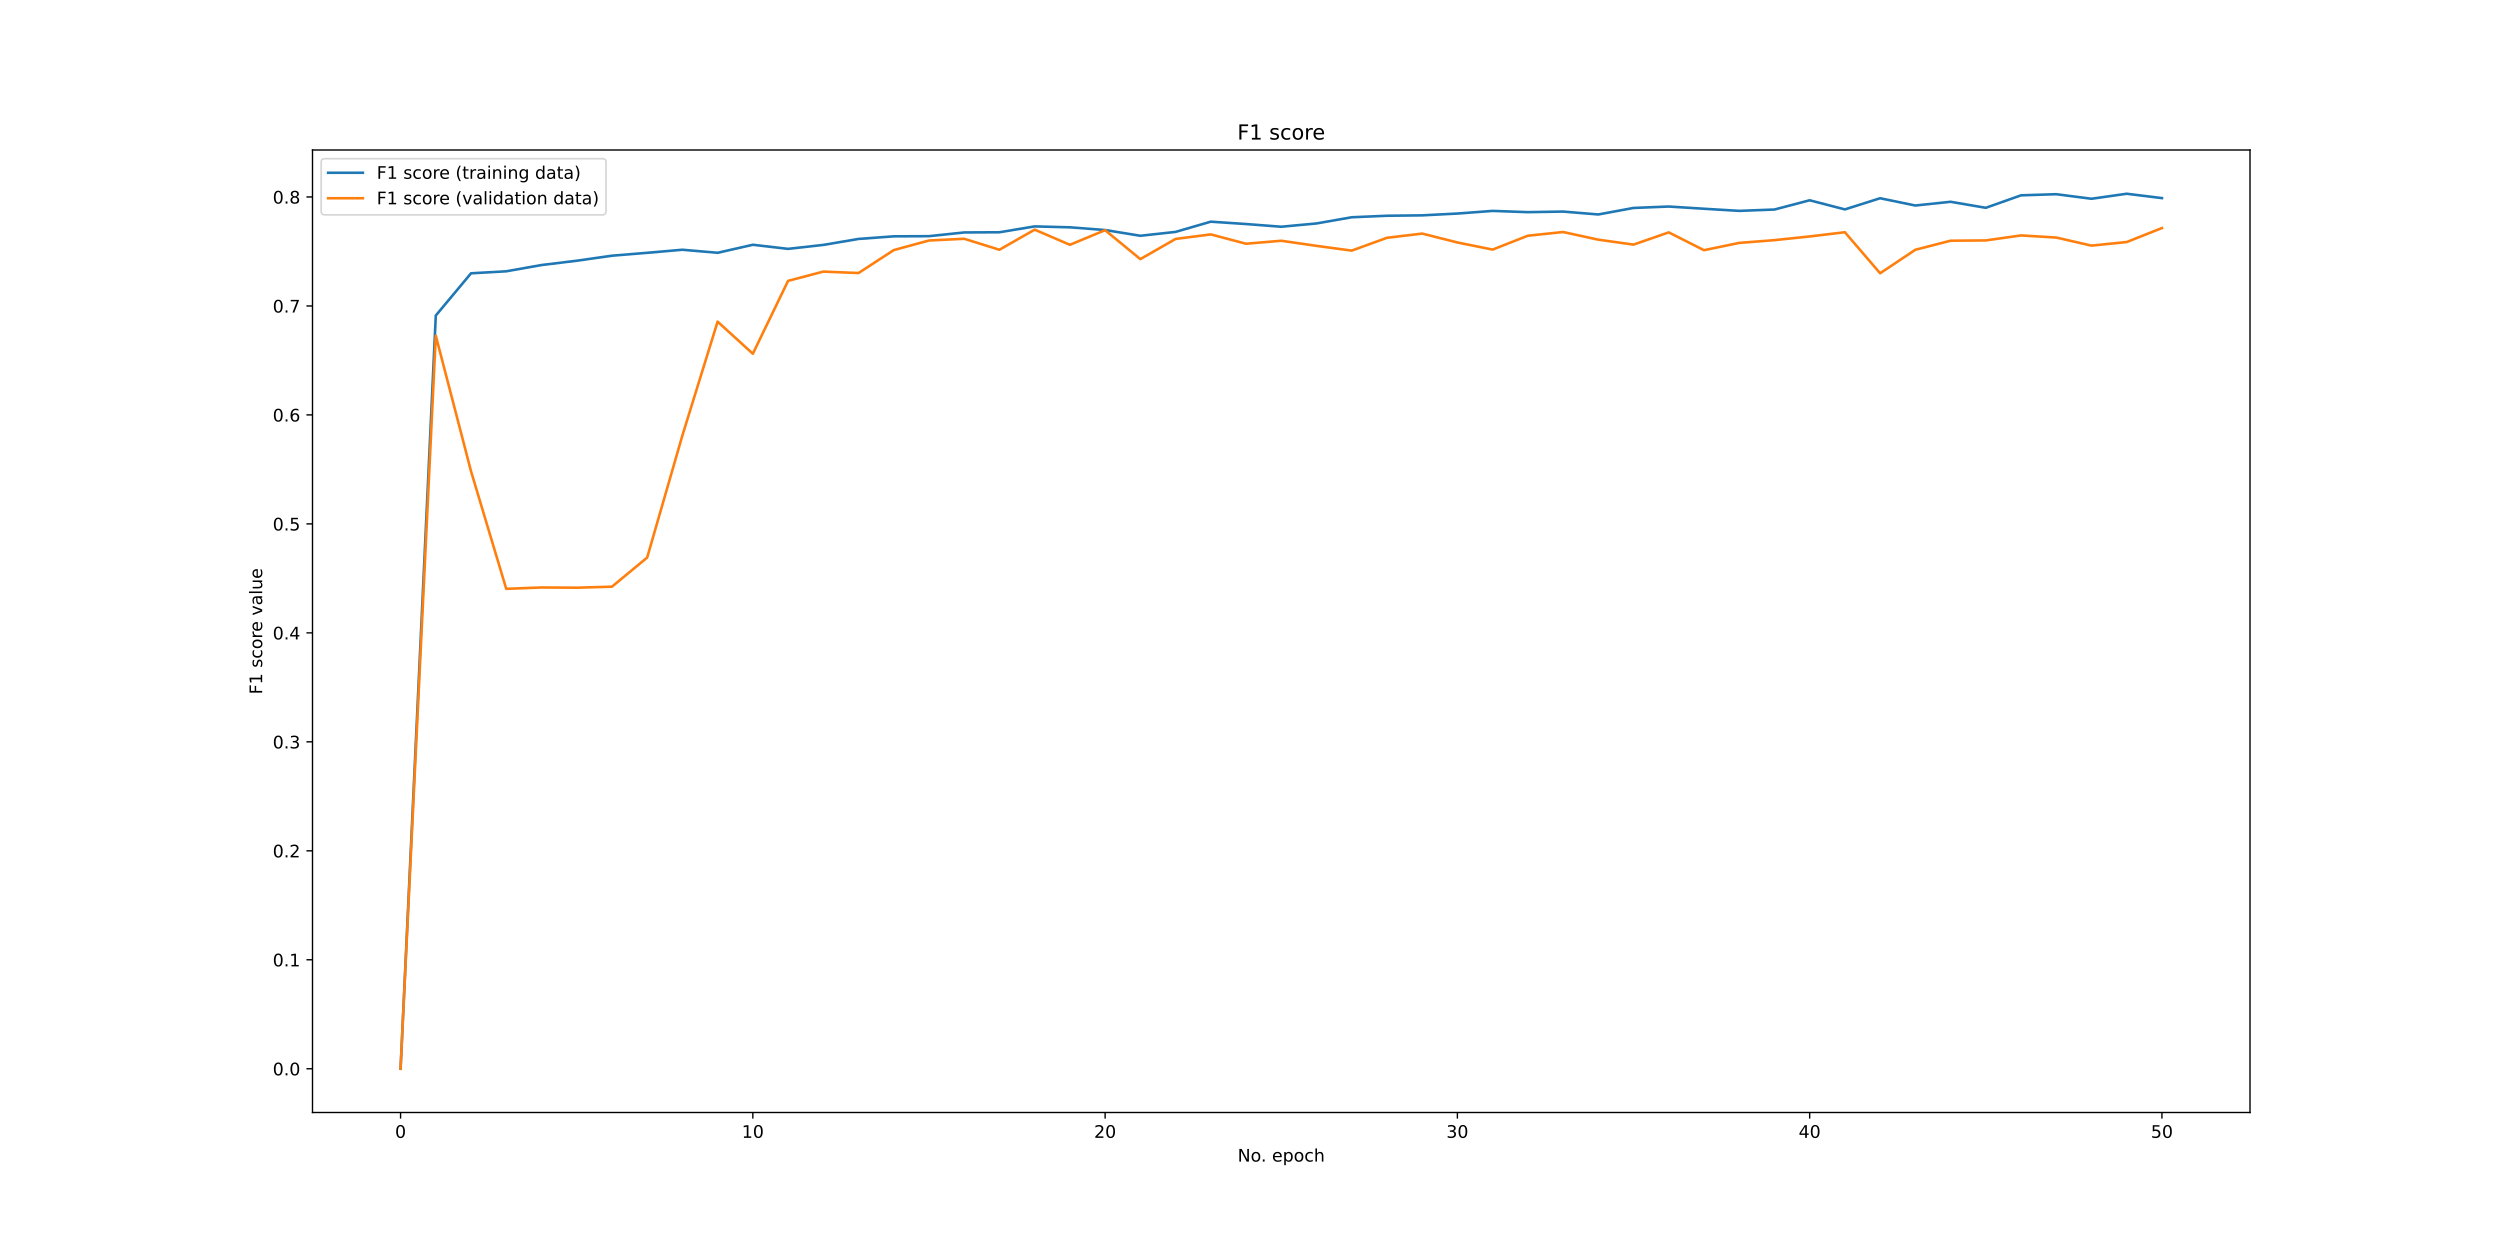
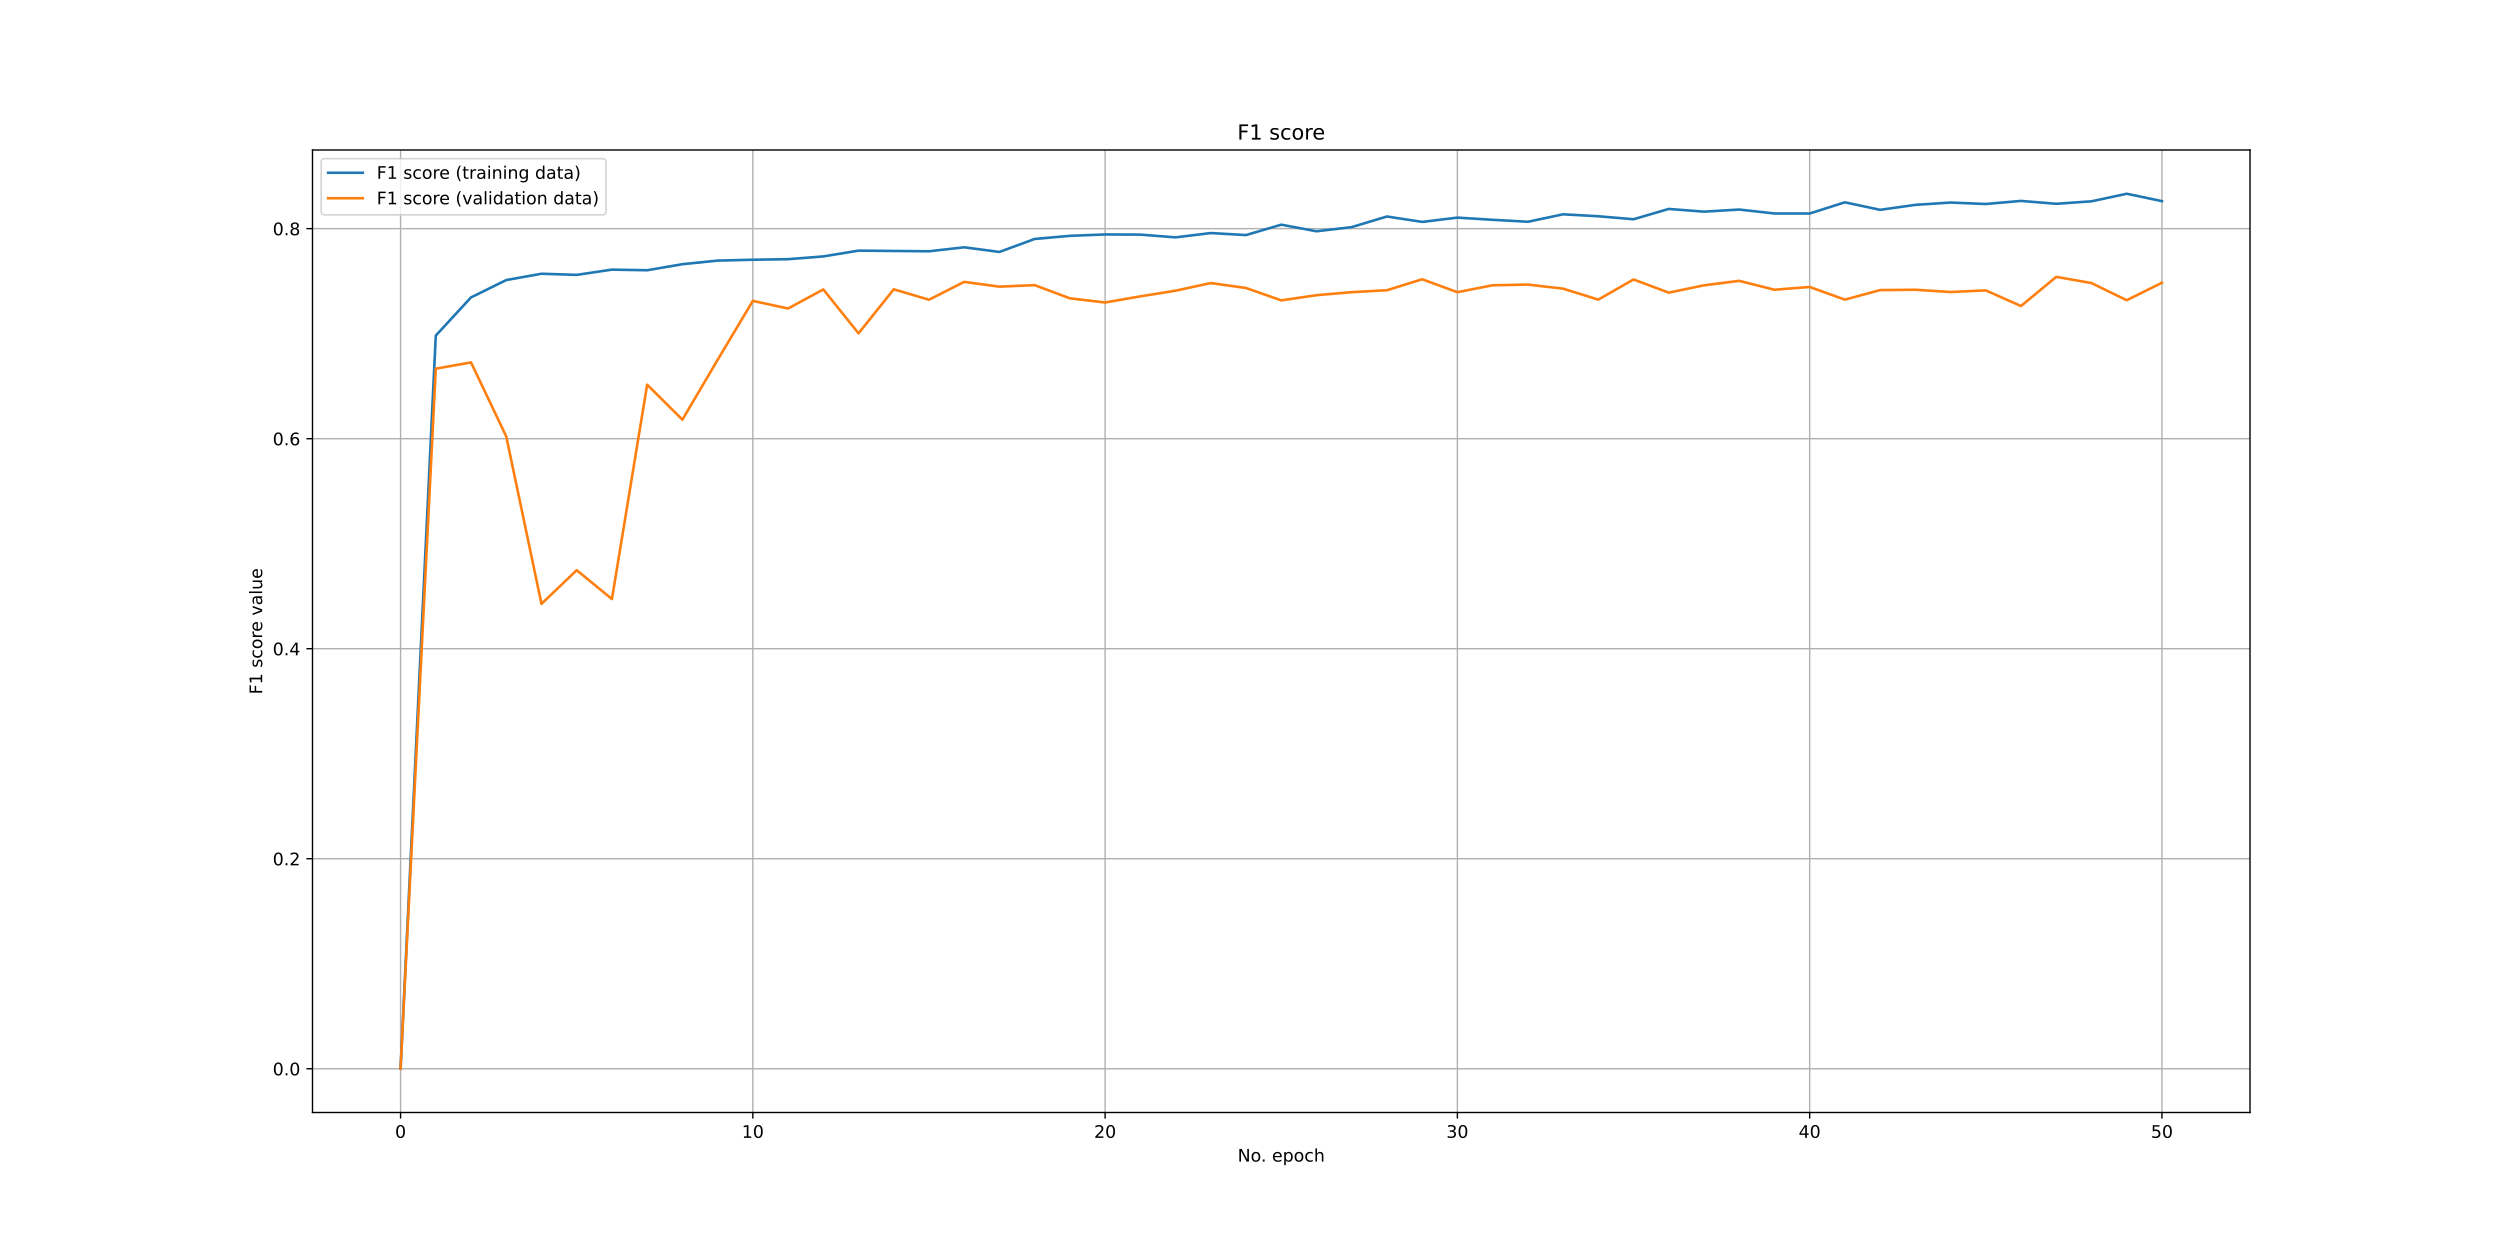
<svg xmlns="http://www.w3.org/2000/svg" xmlns:xlink="http://www.w3.org/1999/xlink" width="1440pt" height="720pt" viewBox="0 0 1440 720" version="1.1">
  <defs>
    <style type="text/css">*{stroke-linejoin: round; stroke-linecap: butt}</style>
  </defs>
  <g id="figure_1">
    <g id="patch_1">
      <path d="M 0 720  L 1440 720  L 1440 0  L 0 0  z " style="fill: #ffffff" />
    </g>
    <g id="axes_1">
      <g id="patch_2">
        <path d="M 180 640.8  L 1296 640.8  L 1296 86.4  L 180 86.4  z " style="fill: #ffffff" />
      </g>
      <g id="matplotlib.axis_1">
        <g id="xtick_1">
          <g id="line2d_1">
-             <defs>
-               <path id="m63271b51b6" d="M 0 0  L 0 3.5  " style="stroke: #000000; stroke-width: 0.8" />
-             </defs>
-             <g>
-               <use xlink:href="#m63271b51b6" x="230.727" y="640.8" style="stroke: #000000; stroke-width: 0.8" />
+             <path d="M 230.727 640.8  L 230.727 86.4  " clip-path="url(#p7fb72a0bbf)" style="fill: none; stroke: #b0b0b0; stroke-width: 0.8; stroke-linecap: square" />
+           </g>
+           <g id="line2d_2">
+             <defs>
+               <path id="me47dfc4a82" d="M 0 0  L 0 3.5  " style="stroke: #000000; stroke-width: 0.8" />
+             </defs>
+             <g>
+               <use xlink:href="#me47dfc4a82" x="230.727" y="640.8" style="stroke: #000000; stroke-width: 0.8" />
            </g>
          </g>
          <g id="text_1">
            <g transform="translate(227.546 655.3984)scale(0.1 -0.1)">
              <defs>
                <path id="DejaVuSans-30" d="M 2034 4250  Q 1547 4250 1301 3770  Q 1056 3291 1056 2328  Q 1056 1369 1301 889  Q 1547 409 2034 409  Q 2525 409 2770 889  Q 3016 1369 3016 2328  Q 3016 3291 2770 3770  Q 2525 4250 2034 4250  z M 2034 4750  Q 2819 4750 3233 4129  Q 3647 3509 3647 2328  Q 3647 1150 3233 529  Q 2819 -91 2034 -91  Q 1250 -91 836 529  Q 422 1150 422 2328  Q 422 3509 836 4129  Q 1250 4750 2034 4750  z " transform="scale(0.015625)" />
              </defs>
              <use xlink:href="#DejaVuSans-30" />
            </g>
          </g>
        </g>
        <g id="xtick_2">
-           <g id="line2d_2">
-             <g>
-               <use xlink:href="#m63271b51b6" x="433.636" y="640.8" style="stroke: #000000; stroke-width: 0.8" />
+           <g id="line2d_3">
+             <path d="M 433.636 640.8  L 433.636 86.4  " clip-path="url(#p7fb72a0bbf)" style="fill: none; stroke: #b0b0b0; stroke-width: 0.8; stroke-linecap: square" />
+           </g>
+           <g id="line2d_4">
+             <g>
+               <use xlink:href="#me47dfc4a82" x="433.636" y="640.8" style="stroke: #000000; stroke-width: 0.8" />
            </g>
          </g>
          <g id="text_2">
            <g transform="translate(427.2739 655.3984)scale(0.1 -0.1)">
              <defs>
                <path id="DejaVuSans-31" d="M 794 531  L 1825 531  L 1825 4091  L 703 3866  L 703 4441  L 1819 4666  L 2450 4666  L 2450 531  L 3481 531  L 3481 0  L 794 0  L 794 531  z " transform="scale(0.015625)" />
              </defs>
              <use xlink:href="#DejaVuSans-31" />
              <use xlink:href="#DejaVuSans-30" x="63.623" />
            </g>
          </g>
        </g>
        <g id="xtick_3">
-           <g id="line2d_3">
-             <g>
-               <use xlink:href="#m63271b51b6" x="636.545" y="640.8" style="stroke: #000000; stroke-width: 0.8" />
+           <g id="line2d_5">
+             <path d="M 636.545 640.8  L 636.545 86.4  " clip-path="url(#p7fb72a0bbf)" style="fill: none; stroke: #b0b0b0; stroke-width: 0.8; stroke-linecap: square" />
+           </g>
+           <g id="line2d_6">
+             <g>
+               <use xlink:href="#me47dfc4a82" x="636.545" y="640.8" style="stroke: #000000; stroke-width: 0.8" />
            </g>
          </g>
          <g id="text_3">
            <g transform="translate(630.183 655.3984)scale(0.1 -0.1)">
              <defs>
                <path id="DejaVuSans-32" d="M 1228 531  L 3431 531  L 3431 0  L 469 0  L 469 531  Q 828 903 1448 1529  Q 2069 2156 2228 2338  Q 2531 2678 2651 2914  Q 2772 3150 2772 3378  Q 2772 3750 2511 3984  Q 2250 4219 1831 4219  Q 1534 4219 1204 4116  Q 875 4013 500 3803  L 500 4441  Q 881 4594 1212 4672  Q 1544 4750 1819 4750  Q 2544 4750 2975 4387  Q 3406 4025 3406 3419  Q 3406 3131 3298 2873  Q 3191 2616 2906 2266  Q 2828 2175 2409 1742  Q 1991 1309 1228 531  z " transform="scale(0.015625)" />
              </defs>
              <use xlink:href="#DejaVuSans-32" />
              <use xlink:href="#DejaVuSans-30" x="63.623" />
            </g>
          </g>
        </g>
        <g id="xtick_4">
-           <g id="line2d_4">
-             <g>
-               <use xlink:href="#m63271b51b6" x="839.455" y="640.8" style="stroke: #000000; stroke-width: 0.8" />
+           <g id="line2d_7">
+             <path d="M 839.455 640.8  L 839.455 86.4  " clip-path="url(#p7fb72a0bbf)" style="fill: none; stroke: #b0b0b0; stroke-width: 0.8; stroke-linecap: square" />
+           </g>
+           <g id="line2d_8">
+             <g>
+               <use xlink:href="#me47dfc4a82" x="839.455" y="640.8" style="stroke: #000000; stroke-width: 0.8" />
            </g>
          </g>
          <g id="text_4">
            <g transform="translate(833.092 655.3984)scale(0.1 -0.1)">
              <defs>
                <path id="DejaVuSans-33" d="M 2597 2516  Q 3050 2419 3304 2112  Q 3559 1806 3559 1356  Q 3559 666 3084 287  Q 2609 -91 1734 -91  Q 1441 -91 1130 -33  Q 819 25 488 141  L 488 750  Q 750 597 1062 519  Q 1375 441 1716 441  Q 2309 441 2620 675  Q 2931 909 2931 1356  Q 2931 1769 2642 2001  Q 2353 2234 1838 2234  L 1294 2234  L 1294 2753  L 1863 2753  Q 2328 2753 2575 2939  Q 2822 3125 2822 3475  Q 2822 3834 2567 4026  Q 2313 4219 1838 4219  Q 1578 4219 1281 4162  Q 984 4106 628 3988  L 628 4550  Q 988 4650 1302 4700  Q 1616 4750 1894 4750  Q 2613 4750 3031 4423  Q 3450 4097 3450 3541  Q 3450 3153 3228 2886  Q 3006 2619 2597 2516  z " transform="scale(0.015625)" />
              </defs>
              <use xlink:href="#DejaVuSans-33" />
              <use xlink:href="#DejaVuSans-30" x="63.623" />
            </g>
          </g>
        </g>
        <g id="xtick_5">
-           <g id="line2d_5">
-             <g>
-               <use xlink:href="#m63271b51b6" x="1042.364" y="640.8" style="stroke: #000000; stroke-width: 0.8" />
+           <g id="line2d_9">
+             <path d="M 1042.364 640.8  L 1042.364 86.4  " clip-path="url(#p7fb72a0bbf)" style="fill: none; stroke: #b0b0b0; stroke-width: 0.8; stroke-linecap: square" />
+           </g>
+           <g id="line2d_10">
+             <g>
+               <use xlink:href="#me47dfc4a82" x="1042.364" y="640.8" style="stroke: #000000; stroke-width: 0.8" />
            </g>
          </g>
          <g id="text_5">
            <g transform="translate(1036.001 655.3984)scale(0.1 -0.1)">
              <defs>
                <path id="DejaVuSans-34" d="M 2419 4116  L 825 1625  L 2419 1625  L 2419 4116  z M 2253 4666  L 3047 4666  L 3047 1625  L 3713 1625  L 3713 1100  L 3047 1100  L 3047 0  L 2419 0  L 2419 1100  L 313 1100  L 313 1709  L 2253 4666  z " transform="scale(0.015625)" />
              </defs>
              <use xlink:href="#DejaVuSans-34" />
              <use xlink:href="#DejaVuSans-30" x="63.623" />
            </g>
          </g>
        </g>
        <g id="xtick_6">
-           <g id="line2d_6">
-             <g>
-               <use xlink:href="#m63271b51b6" x="1245.273" y="640.8" style="stroke: #000000; stroke-width: 0.8" />
+           <g id="line2d_11">
+             <path d="M 1245.273 640.8  L 1245.273 86.4  " clip-path="url(#p7fb72a0bbf)" style="fill: none; stroke: #b0b0b0; stroke-width: 0.8; stroke-linecap: square" />
+           </g>
+           <g id="line2d_12">
+             <g>
+               <use xlink:href="#me47dfc4a82" x="1245.273" y="640.8" style="stroke: #000000; stroke-width: 0.8" />
            </g>
          </g>
          <g id="text_6">
            <g transform="translate(1238.91 655.3984)scale(0.1 -0.1)">
              <defs>
                <path id="DejaVuSans-35" d="M 691 4666  L 3169 4666  L 3169 4134  L 1269 4134  L 1269 2991  Q 1406 3038 1543 3061  Q 1681 3084 1819 3084  Q 2600 3084 3056 2656  Q 3513 2228 3513 1497  Q 3513 744 3044 326  Q 2575 -91 1722 -91  Q 1428 -91 1123 -41  Q 819 9 494 109  L 494 744  Q 775 591 1075 516  Q 1375 441 1709 441  Q 2250 441 2565 725  Q 2881 1009 2881 1497  Q 2881 1984 2565 2268  Q 2250 2553 1709 2553  Q 1456 2553 1204 2497  Q 953 2441 691 2322  L 691 4666  z " transform="scale(0.015625)" />
              </defs>
              <use xlink:href="#DejaVuSans-35" />
              <use xlink:href="#DejaVuSans-30" x="63.623" />
            </g>
          </g>
        </g>
        <g id="text_7">
          <g transform="translate(712.8813 669.0766)scale(0.1 -0.1)">
            <defs>
              <path id="DejaVuSans-4e" d="M 628 4666  L 1478 4666  L 3547 763  L 3547 4666  L 4159 4666  L 4159 0  L 3309 0  L 1241 3903  L 1241 0  L 628 0  L 628 4666  z " transform="scale(0.015625)" />
              <path id="DejaVuSans-6f" d="M 1959 3097  Q 1497 3097 1228 2736  Q 959 2375 959 1747  Q 959 1119 1226 758  Q 1494 397 1959 397  Q 2419 397 2687 759  Q 2956 1122 2956 1747  Q 2956 2369 2687 2733  Q 2419 3097 1959 3097  z M 1959 3584  Q 2709 3584 3137 3096  Q 3566 2609 3566 1747  Q 3566 888 3137 398  Q 2709 -91 1959 -91  Q 1206 -91 779 398  Q 353 888 353 1747  Q 353 2609 779 3096  Q 1206 3584 1959 3584  z " transform="scale(0.015625)" />
              <path id="DejaVuSans-2e" d="M 684 794  L 1344 794  L 1344 0  L 684 0  L 684 794  z " transform="scale(0.015625)" />
              <path id="DejaVuSans-20" transform="scale(0.015625)" />
              <path id="DejaVuSans-65" d="M 3597 1894  L 3597 1613  L 953 1613  Q 991 1019 1311 708  Q 1631 397 2203 397  Q 2534 397 2845 478  Q 3156 559 3463 722  L 3463 178  Q 3153 47 2828 -22  Q 2503 -91 2169 -91  Q 1331 -91 842 396  Q 353 884 353 1716  Q 353 2575 817 3079  Q 1281 3584 2069 3584  Q 2775 3584 3186 3129  Q 3597 2675 3597 1894  z M 3022 2063  Q 3016 2534 2758 2815  Q 2500 3097 2075 3097  Q 1594 3097 1305 2825  Q 1016 2553 972 2059  L 3022 2063  z " transform="scale(0.015625)" />
              <path id="DejaVuSans-70" d="M 1159 525  L 1159 -1331  L 581 -1331  L 581 3500  L 1159 3500  L 1159 2969  Q 1341 3281 1617 3432  Q 1894 3584 2278 3584  Q 2916 3584 3314 3078  Q 3713 2572 3713 1747  Q 3713 922 3314 415  Q 2916 -91 2278 -91  Q 1894 -91 1617 61  Q 1341 213 1159 525  z M 3116 1747  Q 3116 2381 2855 2742  Q 2594 3103 2138 3103  Q 1681 3103 1420 2742  Q 1159 2381 1159 1747  Q 1159 1113 1420 752  Q 1681 391 2138 391  Q 2594 391 2855 752  Q 3116 1113 3116 1747  z " transform="scale(0.015625)" />
              <path id="DejaVuSans-63" d="M 3122 3366  L 3122 2828  Q 2878 2963 2633 3030  Q 2388 3097 2138 3097  Q 1578 3097 1268 2742  Q 959 2388 959 1747  Q 959 1106 1268 751  Q 1578 397 2138 397  Q 2388 397 2633 464  Q 2878 531 3122 666  L 3122 134  Q 2881 22 2623 -34  Q 2366 -91 2075 -91  Q 1284 -91 818 406  Q 353 903 353 1747  Q 353 2603 823 3093  Q 1294 3584 2113 3584  Q 2378 3584 2631 3529  Q 2884 3475 3122 3366  z " transform="scale(0.015625)" />
              <path id="DejaVuSans-68" d="M 3513 2113  L 3513 0  L 2938 0  L 2938 2094  Q 2938 2591 2744 2837  Q 2550 3084 2163 3084  Q 1697 3084 1428 2787  Q 1159 2491 1159 1978  L 1159 0  L 581 0  L 581 4863  L 1159 4863  L 1159 2956  Q 1366 3272 1645 3428  Q 1925 3584 2291 3584  Q 2894 3584 3203 3211  Q 3513 2838 3513 2113  z " transform="scale(0.015625)" />
            </defs>
            <use xlink:href="#DejaVuSans-4e" />
            <use xlink:href="#DejaVuSans-6f" x="74.805" />
            <use xlink:href="#DejaVuSans-2e" x="134.236" />
            <use xlink:href="#DejaVuSans-20" x="166.023" />
            <use xlink:href="#DejaVuSans-65" x="197.811" />
            <use xlink:href="#DejaVuSans-70" x="259.334" />
            <use xlink:href="#DejaVuSans-6f" x="322.811" />
            <use xlink:href="#DejaVuSans-63" x="383.992" />
            <use xlink:href="#DejaVuSans-68" x="438.973" />
          </g>
        </g>
      </g>
      <g id="matplotlib.axis_2">
        <g id="ytick_1">
-           <g id="line2d_7">
-             <defs>
-               <path id="ma41ad2e830" d="M 0 0  L -3.5 0  " style="stroke: #000000; stroke-width: 0.8" />
-             </defs>
-             <g>
-               <use xlink:href="#ma41ad2e830" x="180" y="615.6" style="stroke: #000000; stroke-width: 0.8" />
+           <g id="line2d_13">
+             <path d="M 180 615.6  L 1296 615.6  " clip-path="url(#p7fb72a0bbf)" style="fill: none; stroke: #b0b0b0; stroke-width: 0.8; stroke-linecap: square" />
+           </g>
+           <g id="line2d_14">
+             <defs>
+               <path id="m2049944e60" d="M 0 0  L -3.5 0  " style="stroke: #000000; stroke-width: 0.8" />
+             </defs>
+             <g>
+               <use xlink:href="#m2049944e60" x="180" y="615.6" style="stroke: #000000; stroke-width: 0.8" />
            </g>
          </g>
          <g id="text_8">
            <g transform="translate(157.0969 619.3992)scale(0.1 -0.1)">
              <use xlink:href="#DejaVuSans-30" />
              <use xlink:href="#DejaVuSans-2e" x="63.623" />
              <use xlink:href="#DejaVuSans-30" x="95.41" />
            </g>
          </g>
        </g>
        <g id="ytick_2">
-           <g id="line2d_8">
-             <g>
-               <use xlink:href="#ma41ad2e830" x="180" y="552.833" style="stroke: #000000; stroke-width: 0.8" />
+           <g id="line2d_15">
+             <path d="M 180 494.625  L 1296 494.625  " clip-path="url(#p7fb72a0bbf)" style="fill: none; stroke: #b0b0b0; stroke-width: 0.8; stroke-linecap: square" />
+           </g>
+           <g id="line2d_16">
+             <g>
+               <use xlink:href="#m2049944e60" x="180" y="494.625" style="stroke: #000000; stroke-width: 0.8" />
            </g>
          </g>
          <g id="text_9">
-             <g transform="translate(157.0969 556.6319)scale(0.1 -0.1)">
-               <use xlink:href="#DejaVuSans-30" />
-               <use xlink:href="#DejaVuSans-2e" x="63.623" />
-               <use xlink:href="#DejaVuSans-31" x="95.41" />
+             <g transform="translate(157.0969 498.424)scale(0.1 -0.1)">
+               <use xlink:href="#DejaVuSans-30" />
+               <use xlink:href="#DejaVuSans-2e" x="63.623" />
+               <use xlink:href="#DejaVuSans-32" x="95.41" />
            </g>
          </g>
        </g>
        <g id="ytick_3">
-           <g id="line2d_9">
-             <g>
-               <use xlink:href="#ma41ad2e830" x="180" y="490.065" style="stroke: #000000; stroke-width: 0.8" />
+           <g id="line2d_17">
+             <path d="M 180 373.65  L 1296 373.65  " clip-path="url(#p7fb72a0bbf)" style="fill: none; stroke: #b0b0b0; stroke-width: 0.8; stroke-linecap: square" />
+           </g>
+           <g id="line2d_18">
+             <g>
+               <use xlink:href="#m2049944e60" x="180" y="373.65" style="stroke: #000000; stroke-width: 0.8" />
            </g>
          </g>
          <g id="text_10">
-             <g transform="translate(157.0969 493.8647)scale(0.1 -0.1)">
-               <use xlink:href="#DejaVuSans-30" />
-               <use xlink:href="#DejaVuSans-2e" x="63.623" />
-               <use xlink:href="#DejaVuSans-32" x="95.41" />
+             <g transform="translate(157.0969 377.4488)scale(0.1 -0.1)">
+               <use xlink:href="#DejaVuSans-30" />
+               <use xlink:href="#DejaVuSans-2e" x="63.623" />
+               <use xlink:href="#DejaVuSans-34" x="95.41" />
            </g>
          </g>
        </g>
        <g id="ytick_4">
-           <g id="line2d_10">
-             <g>
-               <use xlink:href="#ma41ad2e830" x="180" y="427.298" style="stroke: #000000; stroke-width: 0.8" />
+           <g id="line2d_19">
+             <path d="M 180 252.674  L 1296 252.674  " clip-path="url(#p7fb72a0bbf)" style="fill: none; stroke: #b0b0b0; stroke-width: 0.8; stroke-linecap: square" />
+           </g>
+           <g id="line2d_20">
+             <g>
+               <use xlink:href="#m2049944e60" x="180" y="252.674" style="stroke: #000000; stroke-width: 0.8" />
            </g>
          </g>
          <g id="text_11">
-             <g transform="translate(157.0969 431.0974)scale(0.1 -0.1)">
-               <use xlink:href="#DejaVuSans-30" />
-               <use xlink:href="#DejaVuSans-2e" x="63.623" />
-               <use xlink:href="#DejaVuSans-33" x="95.41" />
+             <g transform="translate(157.0969 256.4736)scale(0.1 -0.1)">
+               <defs>
+                 <path id="DejaVuSans-36" d="M 2113 2584  Q 1688 2584 1439 2293  Q 1191 2003 1191 1497  Q 1191 994 1439 701  Q 1688 409 2113 409  Q 2538 409 2786 701  Q 3034 994 3034 1497  Q 3034 2003 2786 2293  Q 2538 2584 2113 2584  z M 3366 4563  L 3366 3988  Q 3128 4100 2886 4159  Q 2644 4219 2406 4219  Q 1781 4219 1451 3797  Q 1122 3375 1075 2522  Q 1259 2794 1537 2939  Q 1816 3084 2150 3084  Q 2853 3084 3261 2657  Q 3669 2231 3669 1497  Q 3669 778 3244 343  Q 2819 -91 2113 -91  Q 1303 -91 875 529  Q 447 1150 447 2328  Q 447 3434 972 4092  Q 1497 4750 2381 4750  Q 2619 4750 2861 4703  Q 3103 4656 3366 4563  z " transform="scale(0.015625)" />
+               </defs>
+               <use xlink:href="#DejaVuSans-30" />
+               <use xlink:href="#DejaVuSans-2e" x="63.623" />
+               <use xlink:href="#DejaVuSans-36" x="95.41" />
            </g>
          </g>
        </g>
        <g id="ytick_5">
-           <g id="line2d_11">
-             <g>
-               <use xlink:href="#ma41ad2e830" x="180" y="364.531" style="stroke: #000000; stroke-width: 0.8" />
+           <g id="line2d_21">
+             <path d="M 180 131.699  L 1296 131.699  " clip-path="url(#p7fb72a0bbf)" style="fill: none; stroke: #b0b0b0; stroke-width: 0.8; stroke-linecap: square" />
+           </g>
+           <g id="line2d_22">
+             <g>
+               <use xlink:href="#m2049944e60" x="180" y="131.699" style="stroke: #000000; stroke-width: 0.8" />
            </g>
          </g>
          <g id="text_12">
-             <g transform="translate(157.0969 368.3301)scale(0.1 -0.1)">
-               <use xlink:href="#DejaVuSans-30" />
-               <use xlink:href="#DejaVuSans-2e" x="63.623" />
-               <use xlink:href="#DejaVuSans-34" x="95.41" />
-             </g>
-           </g>
-         </g>
-         <g id="ytick_6">
-           <g id="line2d_12">
-             <g>
-               <use xlink:href="#ma41ad2e830" x="180" y="301.764" style="stroke: #000000; stroke-width: 0.8" />
-             </g>
-           </g>
-           <g id="text_13">
-             <g transform="translate(157.0969 305.5628)scale(0.1 -0.1)">
-               <use xlink:href="#DejaVuSans-30" />
-               <use xlink:href="#DejaVuSans-2e" x="63.623" />
-               <use xlink:href="#DejaVuSans-35" x="95.41" />
-             </g>
-           </g>
-         </g>
-         <g id="ytick_7">
-           <g id="line2d_13">
-             <g>
-               <use xlink:href="#ma41ad2e830" x="180" y="238.996" style="stroke: #000000; stroke-width: 0.8" />
-             </g>
-           </g>
-           <g id="text_14">
-             <g transform="translate(157.0969 242.7955)scale(0.1 -0.1)">
-               <defs>
-                 <path id="DejaVuSans-36" d="M 2113 2584  Q 1688 2584 1439 2293  Q 1191 2003 1191 1497  Q 1191 994 1439 701  Q 1688 409 2113 409  Q 2538 409 2786 701  Q 3034 994 3034 1497  Q 3034 2003 2786 2293  Q 2538 2584 2113 2584  z M 3366 4563  L 3366 3988  Q 3128 4100 2886 4159  Q 2644 4219 2406 4219  Q 1781 4219 1451 3797  Q 1122 3375 1075 2522  Q 1259 2794 1537 2939  Q 1816 3084 2150 3084  Q 2853 3084 3261 2657  Q 3669 2231 3669 1497  Q 3669 778 3244 343  Q 2819 -91 2113 -91  Q 1303 -91 875 529  Q 447 1150 447 2328  Q 447 3434 972 4092  Q 1497 4750 2381 4750  Q 2619 4750 2861 4703  Q 3103 4656 3366 4563  z " transform="scale(0.015625)" />
-               </defs>
-               <use xlink:href="#DejaVuSans-30" />
-               <use xlink:href="#DejaVuSans-2e" x="63.623" />
-               <use xlink:href="#DejaVuSans-36" x="95.41" />
-             </g>
-           </g>
-         </g>
-         <g id="ytick_8">
-           <g id="line2d_14">
-             <g>
-               <use xlink:href="#ma41ad2e830" x="180" y="176.229" style="stroke: #000000; stroke-width: 0.8" />
-             </g>
-           </g>
-           <g id="text_15">
-             <g transform="translate(157.0969 180.0283)scale(0.1 -0.1)">
-               <defs>
-                 <path id="DejaVuSans-37" d="M 525 4666  L 3525 4666  L 3525 4397  L 1831 0  L 1172 0  L 2766 4134  L 525 4134  L 525 4666  z " transform="scale(0.015625)" />
-               </defs>
-               <use xlink:href="#DejaVuSans-30" />
-               <use xlink:href="#DejaVuSans-2e" x="63.623" />
-               <use xlink:href="#DejaVuSans-37" x="95.41" />
-             </g>
-           </g>
-         </g>
-         <g id="ytick_9">
-           <g id="line2d_15">
-             <g>
-               <use xlink:href="#ma41ad2e830" x="180" y="113.462" style="stroke: #000000; stroke-width: 0.8" />
-             </g>
-           </g>
-           <g id="text_16">
-             <g transform="translate(157.0969 117.261)scale(0.1 -0.1)">
+             <g transform="translate(157.0969 135.4984)scale(0.1 -0.1)">
              <defs>
                <path id="DejaVuSans-38" d="M 2034 2216  Q 1584 2216 1326 1975  Q 1069 1734 1069 1313  Q 1069 891 1326 650  Q 1584 409 2034 409  Q 2484 409 2743 651  Q 3003 894 3003 1313  Q 3003 1734 2745 1975  Q 2488 2216 2034 2216  z M 1403 2484  Q 997 2584 770 2862  Q 544 3141 544 3541  Q 544 4100 942 4425  Q 1341 4750 2034 4750  Q 2731 4750 3128 4425  Q 3525 4100 3525 3541  Q 3525 3141 3298 2862  Q 3072 2584 2669 2484  Q 3125 2378 3379 2068  Q 3634 1759 3634 1313  Q 3634 634 3220 271  Q 2806 -91 2034 -91  Q 1263 -91 848 271  Q 434 634 434 1313  Q 434 1759 690 2068  Q 947 2378 1403 2484  z M 1172 3481  Q 1172 3119 1398 2916  Q 1625 2713 2034 2713  Q 2441 2713 2670 2916  Q 2900 3119 2900 3481  Q 2900 3844 2670 4047  Q 2441 4250 2034 4250  Q 1625 4250 1398 4047  Q 1172 3844 1172 3481  z " transform="scale(0.015625)" />
              </defs>
              <use xlink:href="#DejaVuSans-30" />
              <use xlink:href="#DejaVuSans-2e" x="63.623" />
              <use xlink:href="#DejaVuSans-38" x="95.41" />
            </g>
          </g>
        </g>
-         <g id="text_17">
+         <g id="text_13">
          <g transform="translate(151.0172 399.9258)rotate(-90)scale(0.1 -0.1)">
            <defs>
              <path id="DejaVuSans-46" d="M 628 4666  L 3309 4666  L 3309 4134  L 1259 4134  L 1259 2759  L 3109 2759  L 3109 2228  L 1259 2228  L 1259 0  L 628 0  L 628 4666  z " transform="scale(0.015625)" />
              <path id="DejaVuSans-73" d="M 2834 3397  L 2834 2853  Q 2591 2978 2328 3040  Q 2066 3103 1784 3103  Q 1356 3103 1142 2972  Q 928 2841 928 2578  Q 928 2378 1081 2264  Q 1234 2150 1697 2047  L 1894 2003  Q 2506 1872 2764 1633  Q 3022 1394 3022 966  Q 3022 478 2636 193  Q 2250 -91 1575 -91  Q 1294 -91 989 -36  Q 684 19 347 128  L 347 722  Q 666 556 975 473  Q 1284 391 1588 391  Q 1994 391 2212 530  Q 2431 669 2431 922  Q 2431 1156 2273 1281  Q 2116 1406 1581 1522  L 1381 1569  Q 847 1681 609 1914  Q 372 2147 372 2553  Q 372 3047 722 3315  Q 1072 3584 1716 3584  Q 2034 3584 2315 3537  Q 2597 3491 2834 3397  z " transform="scale(0.015625)" />
              <path id="DejaVuSans-72" d="M 2631 2963  Q 2534 3019 2420 3045  Q 2306 3072 2169 3072  Q 1681 3072 1420 2755  Q 1159 2438 1159 1844  L 1159 0  L 581 0  L 581 3500  L 1159 3500  L 1159 2956  Q 1341 3275 1631 3429  Q 1922 3584 2338 3584  Q 2397 3584 2469 3576  Q 2541 3569 2628 3553  L 2631 2963  z " transform="scale(0.015625)" />
              <path id="DejaVuSans-76" d="M 191 3500  L 800 3500  L 1894 563  L 2988 3500  L 3597 3500  L 2284 0  L 1503 0  L 191 3500  z " transform="scale(0.015625)" />
              <path id="DejaVuSans-61" d="M 2194 1759  Q 1497 1759 1228 1600  Q 959 1441 959 1056  Q 959 750 1161 570  Q 1363 391 1709 391  Q 2188 391 2477 730  Q 2766 1069 2766 1631  L 2766 1759  L 2194 1759  z M 3341 1997  L 3341 0  L 2766 0  L 2766 531  Q 2569 213 2275 61  Q 1981 -91 1556 -91  Q 1019 -91 701 211  Q 384 513 384 1019  Q 384 1609 779 1909  Q 1175 2209 1959 2209  L 2766 2209  L 2766 2266  Q 2766 2663 2505 2880  Q 2244 3097 1772 3097  Q 1472 3097 1187 3025  Q 903 2953 641 2809  L 641 3341  Q 956 3463 1253 3523  Q 1550 3584 1831 3584  Q 2591 3584 2966 3190  Q 3341 2797 3341 1997  z " transform="scale(0.015625)" />
              <path id="DejaVuSans-6c" d="M 603 4863  L 1178 4863  L 1178 0  L 603 0  L 603 4863  z " transform="scale(0.015625)" />
              <path id="DejaVuSans-75" d="M 544 1381  L 544 3500  L 1119 3500  L 1119 1403  Q 1119 906 1312 657  Q 1506 409 1894 409  Q 2359 409 2629 706  Q 2900 1003 2900 1516  L 2900 3500  L 3475 3500  L 3475 0  L 2900 0  L 2900 538  Q 2691 219 2414 64  Q 2138 -91 1772 -91  Q 1169 -91 856 284  Q 544 659 544 1381  z M 1991 3584  L 1991 3584  z " transform="scale(0.015625)" />
            </defs>
            <use xlink:href="#DejaVuSans-46" />
            <use xlink:href="#DejaVuSans-31" x="57.52" />
            <use xlink:href="#DejaVuSans-20" x="121.143" />
            <use xlink:href="#DejaVuSans-73" x="152.93" />
            <use xlink:href="#DejaVuSans-63" x="205.029" />
            <use xlink:href="#DejaVuSans-6f" x="260.01" />
            <use xlink:href="#DejaVuSans-72" x="321.191" />
            <use xlink:href="#DejaVuSans-65" x="360.055" />
            <use xlink:href="#DejaVuSans-20" x="421.578" />
            <use xlink:href="#DejaVuSans-76" x="453.365" />
            <use xlink:href="#DejaVuSans-61" x="512.545" />
            <use xlink:href="#DejaVuSans-6c" x="573.824" />
            <use xlink:href="#DejaVuSans-75" x="601.607" />
            <use xlink:href="#DejaVuSans-65" x="664.986" />
          </g>
        </g>
      </g>
-       <g id="line2d_16">
-         <path d="M 230.727 615.6  L 251.018 181.738  L 271.309 157.425  L 291.6 156.266  L 311.891 152.661  L 332.182 150.179  L 352.473 147.282  L 372.764 145.615  L 393.055 143.853  L 413.345 145.608  L 433.636 140.983  L 453.927 143.349  L 474.218 141.067  L 494.509 137.626  L 514.8 136.13  L 535.091 136.034  L 555.382 133.891  L 575.673 133.782  L 595.964 130.408  L 616.255 130.931  L 636.545 132.493  L 656.836 135.804  L 677.127 133.577  L 697.418 127.686  L 717.709 129.039  L 738 130.601  L 758.291 128.712  L 778.582 125.145  L 798.873 124.272  L 819.164 124.044  L 839.455 123.003  L 859.745 121.479  L 880.036 122.202  L 900.327 121.863  L 920.618 123.531  L 940.909 119.777  L 961.2 118.965  L 981.491 120.237  L 1001.782 121.465  L 1022.073 120.69  L 1042.364 115.364  L 1062.655 120.613  L 1082.945 114.188  L 1103.236 118.374  L 1123.527 116.225  L 1143.818 119.696  L 1164.109 112.508  L 1184.4 111.859  L 1204.691 114.486  L 1224.982 111.6  L 1245.273 114.106  " clip-path="url(#p4abd1a2634)" style="fill: none; stroke: #1f77b4; stroke-width: 1.5; stroke-linecap: square" />
-       </g>
-       <g id="line2d_17">
-         <path d="M 230.727 615.6  L 251.018 193.388  L 271.309 271.444  L 291.6 339.167  L 311.891 338.385  L 332.182 338.514  L 352.473 337.931  L 372.764 321.157  L 393.055 250.837  L 413.345 185.274  L 433.636 203.756  L 453.927 161.772  L 474.218 156.444  L 494.509 157.263  L 514.8 144.054  L 535.091 138.53  L 555.382 137.535  L 575.673 143.855  L 595.964 132.274  L 616.255 141.006  L 636.545 132.585  L 656.836 149.26  L 677.127 137.629  L 697.418 135.019  L 717.709 140.39  L 738 138.676  L 758.291 141.613  L 778.582 144.355  L 798.873 136.978  L 819.164 134.542  L 839.455 139.667  L 859.745 143.763  L 880.036 135.777  L 900.327 133.641  L 920.618 138.049  L 940.909 140.898  L 961.2 133.851  L 981.491 144.106  L 1001.782 139.911  L 1022.073 138.325  L 1042.364 136.196  L 1062.655 133.765  L 1082.945 157.399  L 1103.236 143.865  L 1123.527 138.648  L 1143.818 138.489  L 1164.109 135.6  L 1184.4 136.824  L 1204.691 141.478  L 1224.982 139.417  L 1245.273 131.352  " clip-path="url(#p4abd1a2634)" style="fill: none; stroke: #ff7f0e; stroke-width: 1.5; stroke-linecap: square" />
+       <g id="line2d_23">
+         <path d="M 230.727 615.6  L 251.018 193.284  L 271.309 171.293  L 291.6 161.308  L 311.891 157.675  L 332.182 158.322  L 352.473 155.307  L 372.764 155.661  L 393.055 152.176  L 413.345 150.105  L 433.636 149.608  L 453.927 149.289  L 474.218 147.696  L 494.509 144.362  L 514.8 144.551  L 535.091 144.74  L 555.382 142.44  L 575.673 145.121  L 595.964 137.633  L 616.255 135.849  L 636.545 135.046  L 656.836 135.139  L 677.127 136.717  L 697.418 134.236  L 717.709 135.397  L 738 129.414  L 758.291 133.214  L 778.582 130.813  L 798.873 124.705  L 819.164 127.818  L 839.455 125.347  L 859.745 126.602  L 880.036 127.749  L 900.327 123.441  L 920.618 124.564  L 940.909 126.283  L 961.2 120.346  L 981.491 121.912  L 1001.782 120.701  L 1022.073 122.96  L 1042.364 122.994  L 1062.655 116.526  L 1082.945 120.863  L 1103.236 117.998  L 1123.527 116.671  L 1143.818 117.5  L 1164.109 115.723  L 1184.4 117.389  L 1204.691 115.957  L 1224.982 111.6  L 1245.273 115.866  " clip-path="url(#p7fb72a0bbf)" style="fill: none; stroke: #1f77b4; stroke-width: 1.5; stroke-linecap: square" />
+       </g>
+       <g id="line2d_24">
+         <path d="M 230.727 615.6  L 251.018 212.349  L 271.309 208.747  L 291.6 251.403  L 311.891 347.822  L 332.182 328.439  L 352.473 345.041  L 372.764 221.572  L 393.055 241.727  L 413.345 207.292  L 433.636 173.306  L 453.927 177.706  L 474.218 166.716  L 494.509 192.002  L 514.8 166.644  L 535.091 172.64  L 555.382 162.366  L 575.673 165.115  L 595.964 164.236  L 616.255 171.831  L 636.545 174.236  L 656.836 170.695  L 677.127 167.438  L 697.418 163.038  L 717.709 165.889  L 738 173.008  L 758.291 170.03  L 778.582 168.289  L 798.873 167.179  L 819.164 160.857  L 839.455 168.297  L 859.745 164.312  L 880.036 163.927  L 900.327 166.249  L 920.618 172.578  L 940.909 160.967  L 961.2 168.571  L 981.491 164.347  L 1001.782 161.759  L 1022.073 166.885  L 1042.364 165.293  L 1062.655 172.592  L 1082.945 167.09  L 1103.236 166.908  L 1123.527 168.191  L 1143.818 167.274  L 1164.109 176.274  L 1184.4 159.472  L 1204.691 163.041  L 1224.982 172.936  L 1245.273 162.862  " clip-path="url(#p7fb72a0bbf)" style="fill: none; stroke: #ff7f0e; stroke-width: 1.5; stroke-linecap: square" />
      </g>
      <g id="patch_3">
        <path d="M 180 640.8  L 180 86.4  " style="fill: none; stroke: #000000; stroke-width: 0.8; stroke-linejoin: miter; stroke-linecap: square" />
      </g>
      <g id="patch_4">
        <path d="M 1296 640.8  L 1296 86.4  " style="fill: none; stroke: #000000; stroke-width: 0.8; stroke-linejoin: miter; stroke-linecap: square" />
      </g>
      <g id="patch_5">
        <path d="M 180 640.8  L 1296 640.8  " style="fill: none; stroke: #000000; stroke-width: 0.8; stroke-linejoin: miter; stroke-linecap: square" />
      </g>
      <g id="patch_6">
        <path d="M 180 86.4  L 1296 86.4  " style="fill: none; stroke: #000000; stroke-width: 0.8; stroke-linejoin: miter; stroke-linecap: square" />
      </g>
-       <g id="text_18">
+       <g id="text_14">
        <g transform="translate(712.7053 80.4)scale(0.12 -0.12)">
          <use xlink:href="#DejaVuSans-46" />
          <use xlink:href="#DejaVuSans-31" x="57.52" />
          <use xlink:href="#DejaVuSans-20" x="121.143" />
          <use xlink:href="#DejaVuSans-73" x="152.93" />
          <use xlink:href="#DejaVuSans-63" x="205.029" />
          <use xlink:href="#DejaVuSans-6f" x="260.01" />
          <use xlink:href="#DejaVuSans-72" x="321.191" />
          <use xlink:href="#DejaVuSans-65" x="360.055" />
        </g>
      </g>
      <g id="legend_1">
        <g id="patch_7">
          <path d="M 187 123.756  L 347.077 123.756  Q 349.077 123.756 349.077 121.756  L 349.077 93.4  Q 349.077 91.4 347.077 91.4  L 187 91.4  Q 185 91.4 185 93.4  L 185 121.756  Q 185 123.756 187 123.756  z " style="fill: #ffffff; opacity: 0.8; stroke: #cccccc; stroke-linejoin: miter" />
        </g>
-         <g id="line2d_18">
+         <g id="line2d_25">
          <path d="M 189 99.498  L 199 99.498  L 209 99.498  " style="fill: none; stroke: #1f77b4; stroke-width: 1.5; stroke-linecap: square" />
        </g>
-         <g id="text_19">
+         <g id="text_15">
          <g transform="translate(217 102.9984)scale(0.1 -0.1)">
            <defs>
              <path id="DejaVuSans-28" d="M 1984 4856  Q 1566 4138 1362 3434  Q 1159 2731 1159 2009  Q 1159 1288 1364 580  Q 1569 -128 1984 -844  L 1484 -844  Q 1016 -109 783 600  Q 550 1309 550 2009  Q 550 2706 781 3412  Q 1013 4119 1484 4856  L 1984 4856  z " transform="scale(0.015625)" />
              <path id="DejaVuSans-74" d="M 1172 4494  L 1172 3500  L 2356 3500  L 2356 3053  L 1172 3053  L 1172 1153  Q 1172 725 1289 603  Q 1406 481 1766 481  L 2356 481  L 2356 0  L 1766 0  Q 1100 0 847 248  Q 594 497 594 1153  L 594 3053  L 172 3053  L 172 3500  L 594 3500  L 594 4494  L 1172 4494  z " transform="scale(0.015625)" />
              <path id="DejaVuSans-69" d="M 603 3500  L 1178 3500  L 1178 0  L 603 0  L 603 3500  z M 603 4863  L 1178 4863  L 1178 4134  L 603 4134  L 603 4863  z " transform="scale(0.015625)" />
              <path id="DejaVuSans-6e" d="M 3513 2113  L 3513 0  L 2938 0  L 2938 2094  Q 2938 2591 2744 2837  Q 2550 3084 2163 3084  Q 1697 3084 1428 2787  Q 1159 2491 1159 1978  L 1159 0  L 581 0  L 581 3500  L 1159 3500  L 1159 2956  Q 1366 3272 1645 3428  Q 1925 3584 2291 3584  Q 2894 3584 3203 3211  Q 3513 2838 3513 2113  z " transform="scale(0.015625)" />
              <path id="DejaVuSans-67" d="M 2906 1791  Q 2906 2416 2648 2759  Q 2391 3103 1925 3103  Q 1463 3103 1205 2759  Q 947 2416 947 1791  Q 947 1169 1205 825  Q 1463 481 1925 481  Q 2391 481 2648 825  Q 2906 1169 2906 1791  z M 3481 434  Q 3481 -459 3084 -895  Q 2688 -1331 1869 -1331  Q 1566 -1331 1297 -1286  Q 1028 -1241 775 -1147  L 775 -588  Q 1028 -725 1275 -790  Q 1522 -856 1778 -856  Q 2344 -856 2625 -561  Q 2906 -266 2906 331  L 2906 616  Q 2728 306 2450 153  Q 2172 0 1784 0  Q 1141 0 747 490  Q 353 981 353 1791  Q 353 2603 747 3093  Q 1141 3584 1784 3584  Q 2172 3584 2450 3431  Q 2728 3278 2906 2969  L 2906 3500  L 3481 3500  L 3481 434  z " transform="scale(0.015625)" />
              <path id="DejaVuSans-64" d="M 2906 2969  L 2906 4863  L 3481 4863  L 3481 0  L 2906 0  L 2906 525  Q 2725 213 2448 61  Q 2172 -91 1784 -91  Q 1150 -91 751 415  Q 353 922 353 1747  Q 353 2572 751 3078  Q 1150 3584 1784 3584  Q 2172 3584 2448 3432  Q 2725 3281 2906 2969  z M 947 1747  Q 947 1113 1208 752  Q 1469 391 1925 391  Q 2381 391 2643 752  Q 2906 1113 2906 1747  Q 2906 2381 2643 2742  Q 2381 3103 1925 3103  Q 1469 3103 1208 2742  Q 947 2381 947 1747  z " transform="scale(0.015625)" />
              <path id="DejaVuSans-29" d="M 513 4856  L 1013 4856  Q 1481 4119 1714 3412  Q 1947 2706 1947 2009  Q 1947 1309 1714 600  Q 1481 -109 1013 -844  L 513 -844  Q 928 -128 1133 580  Q 1338 1288 1338 2009  Q 1338 2731 1133 3434  Q 928 4138 513 4856  z " transform="scale(0.015625)" />
            </defs>
            <use xlink:href="#DejaVuSans-46" />
            <use xlink:href="#DejaVuSans-31" x="57.52" />
            <use xlink:href="#DejaVuSans-20" x="121.143" />
            <use xlink:href="#DejaVuSans-73" x="152.93" />
            <use xlink:href="#DejaVuSans-63" x="205.029" />
            <use xlink:href="#DejaVuSans-6f" x="260.01" />
            <use xlink:href="#DejaVuSans-72" x="321.191" />
            <use xlink:href="#DejaVuSans-65" x="360.055" />
            <use xlink:href="#DejaVuSans-20" x="421.578" />
            <use xlink:href="#DejaVuSans-28" x="453.365" />
            <use xlink:href="#DejaVuSans-74" x="492.379" />
            <use xlink:href="#DejaVuSans-72" x="531.588" />
            <use xlink:href="#DejaVuSans-61" x="572.701" />
            <use xlink:href="#DejaVuSans-69" x="633.98" />
            <use xlink:href="#DejaVuSans-6e" x="661.764" />
            <use xlink:href="#DejaVuSans-69" x="725.143" />
            <use xlink:href="#DejaVuSans-6e" x="752.926" />
            <use xlink:href="#DejaVuSans-67" x="816.305" />
            <use xlink:href="#DejaVuSans-20" x="879.781" />
            <use xlink:href="#DejaVuSans-64" x="911.568" />
            <use xlink:href="#DejaVuSans-61" x="975.045" />
            <use xlink:href="#DejaVuSans-74" x="1036.324" />
            <use xlink:href="#DejaVuSans-61" x="1075.533" />
            <use xlink:href="#DejaVuSans-29" x="1136.812" />
          </g>
        </g>
-         <g id="line2d_19">
+         <g id="line2d_26">
          <path d="M 189 114.177  L 199 114.177  L 209 114.177  " style="fill: none; stroke: #ff7f0e; stroke-width: 1.5; stroke-linecap: square" />
        </g>
-         <g id="text_20">
+         <g id="text_16">
          <g transform="translate(217 117.6766)scale(0.1 -0.1)">
            <use xlink:href="#DejaVuSans-46" />
            <use xlink:href="#DejaVuSans-31" x="57.52" />
            <use xlink:href="#DejaVuSans-20" x="121.143" />
            <use xlink:href="#DejaVuSans-73" x="152.93" />
            <use xlink:href="#DejaVuSans-63" x="205.029" />
            <use xlink:href="#DejaVuSans-6f" x="260.01" />
            <use xlink:href="#DejaVuSans-72" x="321.191" />
            <use xlink:href="#DejaVuSans-65" x="360.055" />
            <use xlink:href="#DejaVuSans-20" x="421.578" />
            <use xlink:href="#DejaVuSans-28" x="453.365" />
            <use xlink:href="#DejaVuSans-76" x="492.379" />
            <use xlink:href="#DejaVuSans-61" x="551.559" />
            <use xlink:href="#DejaVuSans-6c" x="612.838" />
            <use xlink:href="#DejaVuSans-69" x="640.621" />
            <use xlink:href="#DejaVuSans-64" x="668.404" />
            <use xlink:href="#DejaVuSans-61" x="731.881" />
            <use xlink:href="#DejaVuSans-74" x="793.16" />
            <use xlink:href="#DejaVuSans-69" x="832.369" />
            <use xlink:href="#DejaVuSans-6f" x="860.152" />
            <use xlink:href="#DejaVuSans-6e" x="921.334" />
            <use xlink:href="#DejaVuSans-20" x="984.713" />
            <use xlink:href="#DejaVuSans-64" x="1016.5" />
            <use xlink:href="#DejaVuSans-61" x="1079.977" />
            <use xlink:href="#DejaVuSans-74" x="1141.256" />
            <use xlink:href="#DejaVuSans-61" x="1180.465" />
            <use xlink:href="#DejaVuSans-29" x="1241.744" />
          </g>
        </g>
      </g>
    </g>
  </g>
  <defs>
-     <clipPath id="p4abd1a2634">
+     <clipPath id="p7fb72a0bbf">
      <rect x="180" y="86.4" width="1116" height="554.4" />
    </clipPath>
  </defs>
</svg>
